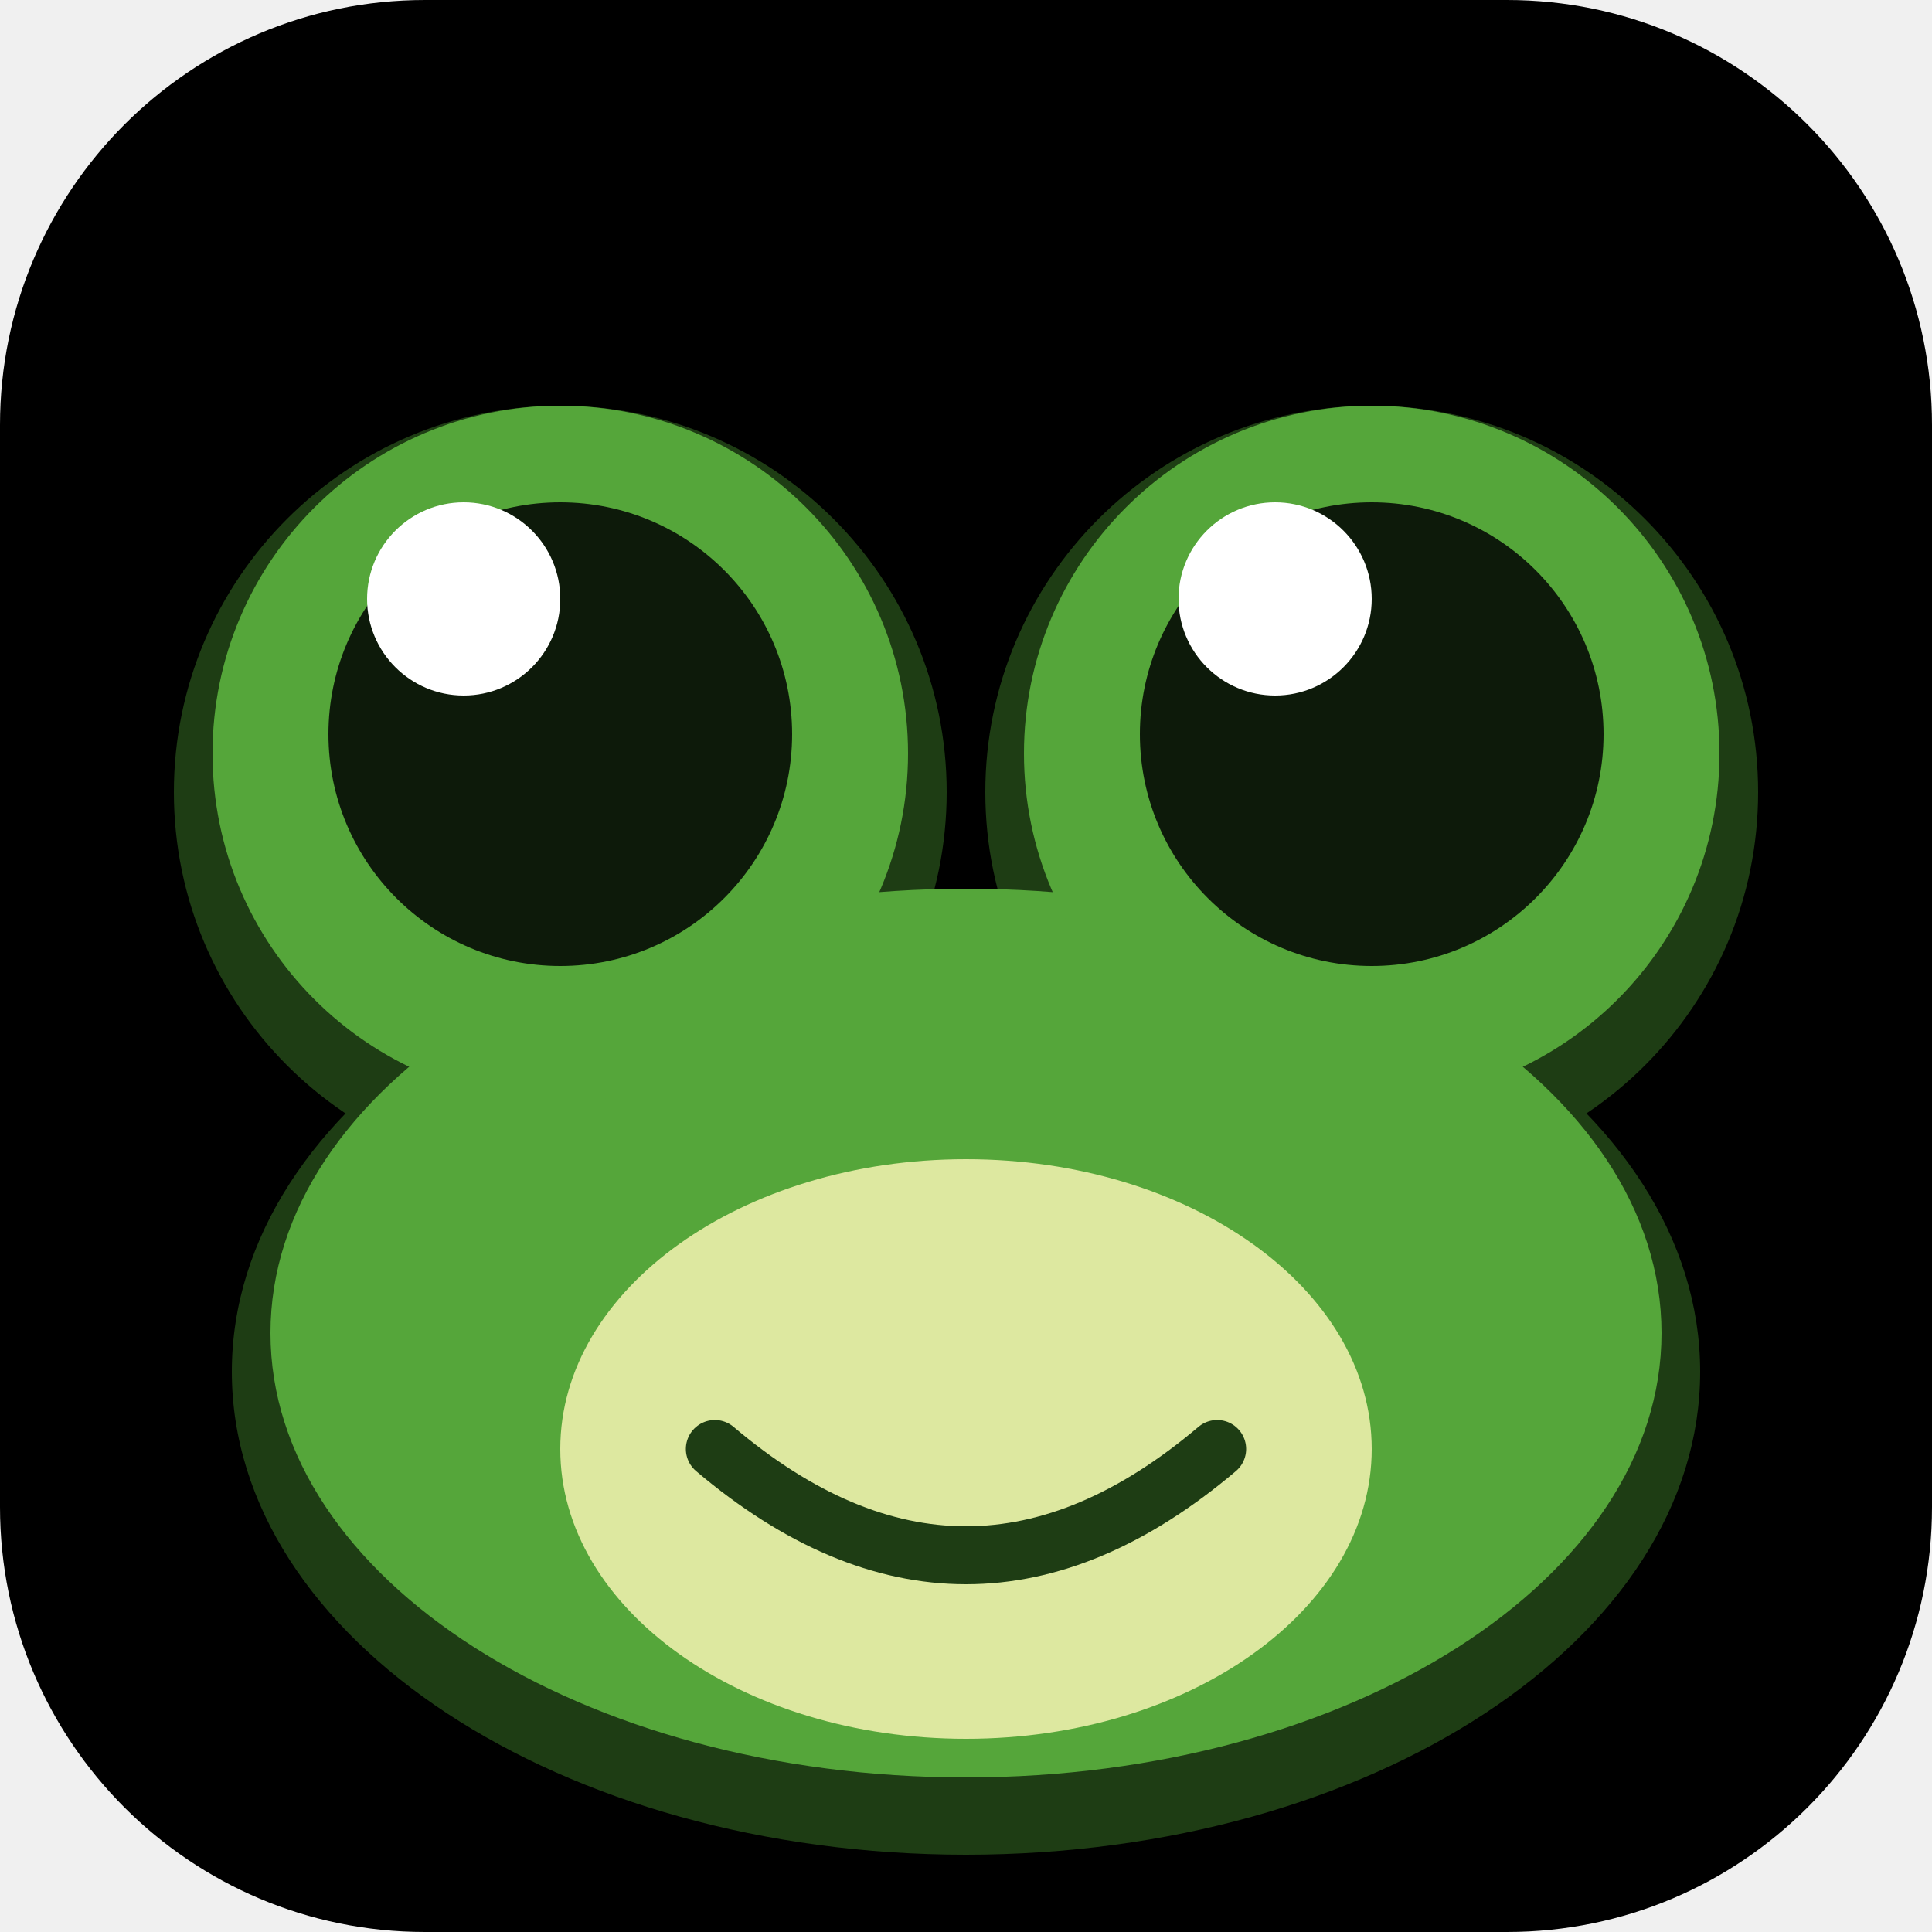
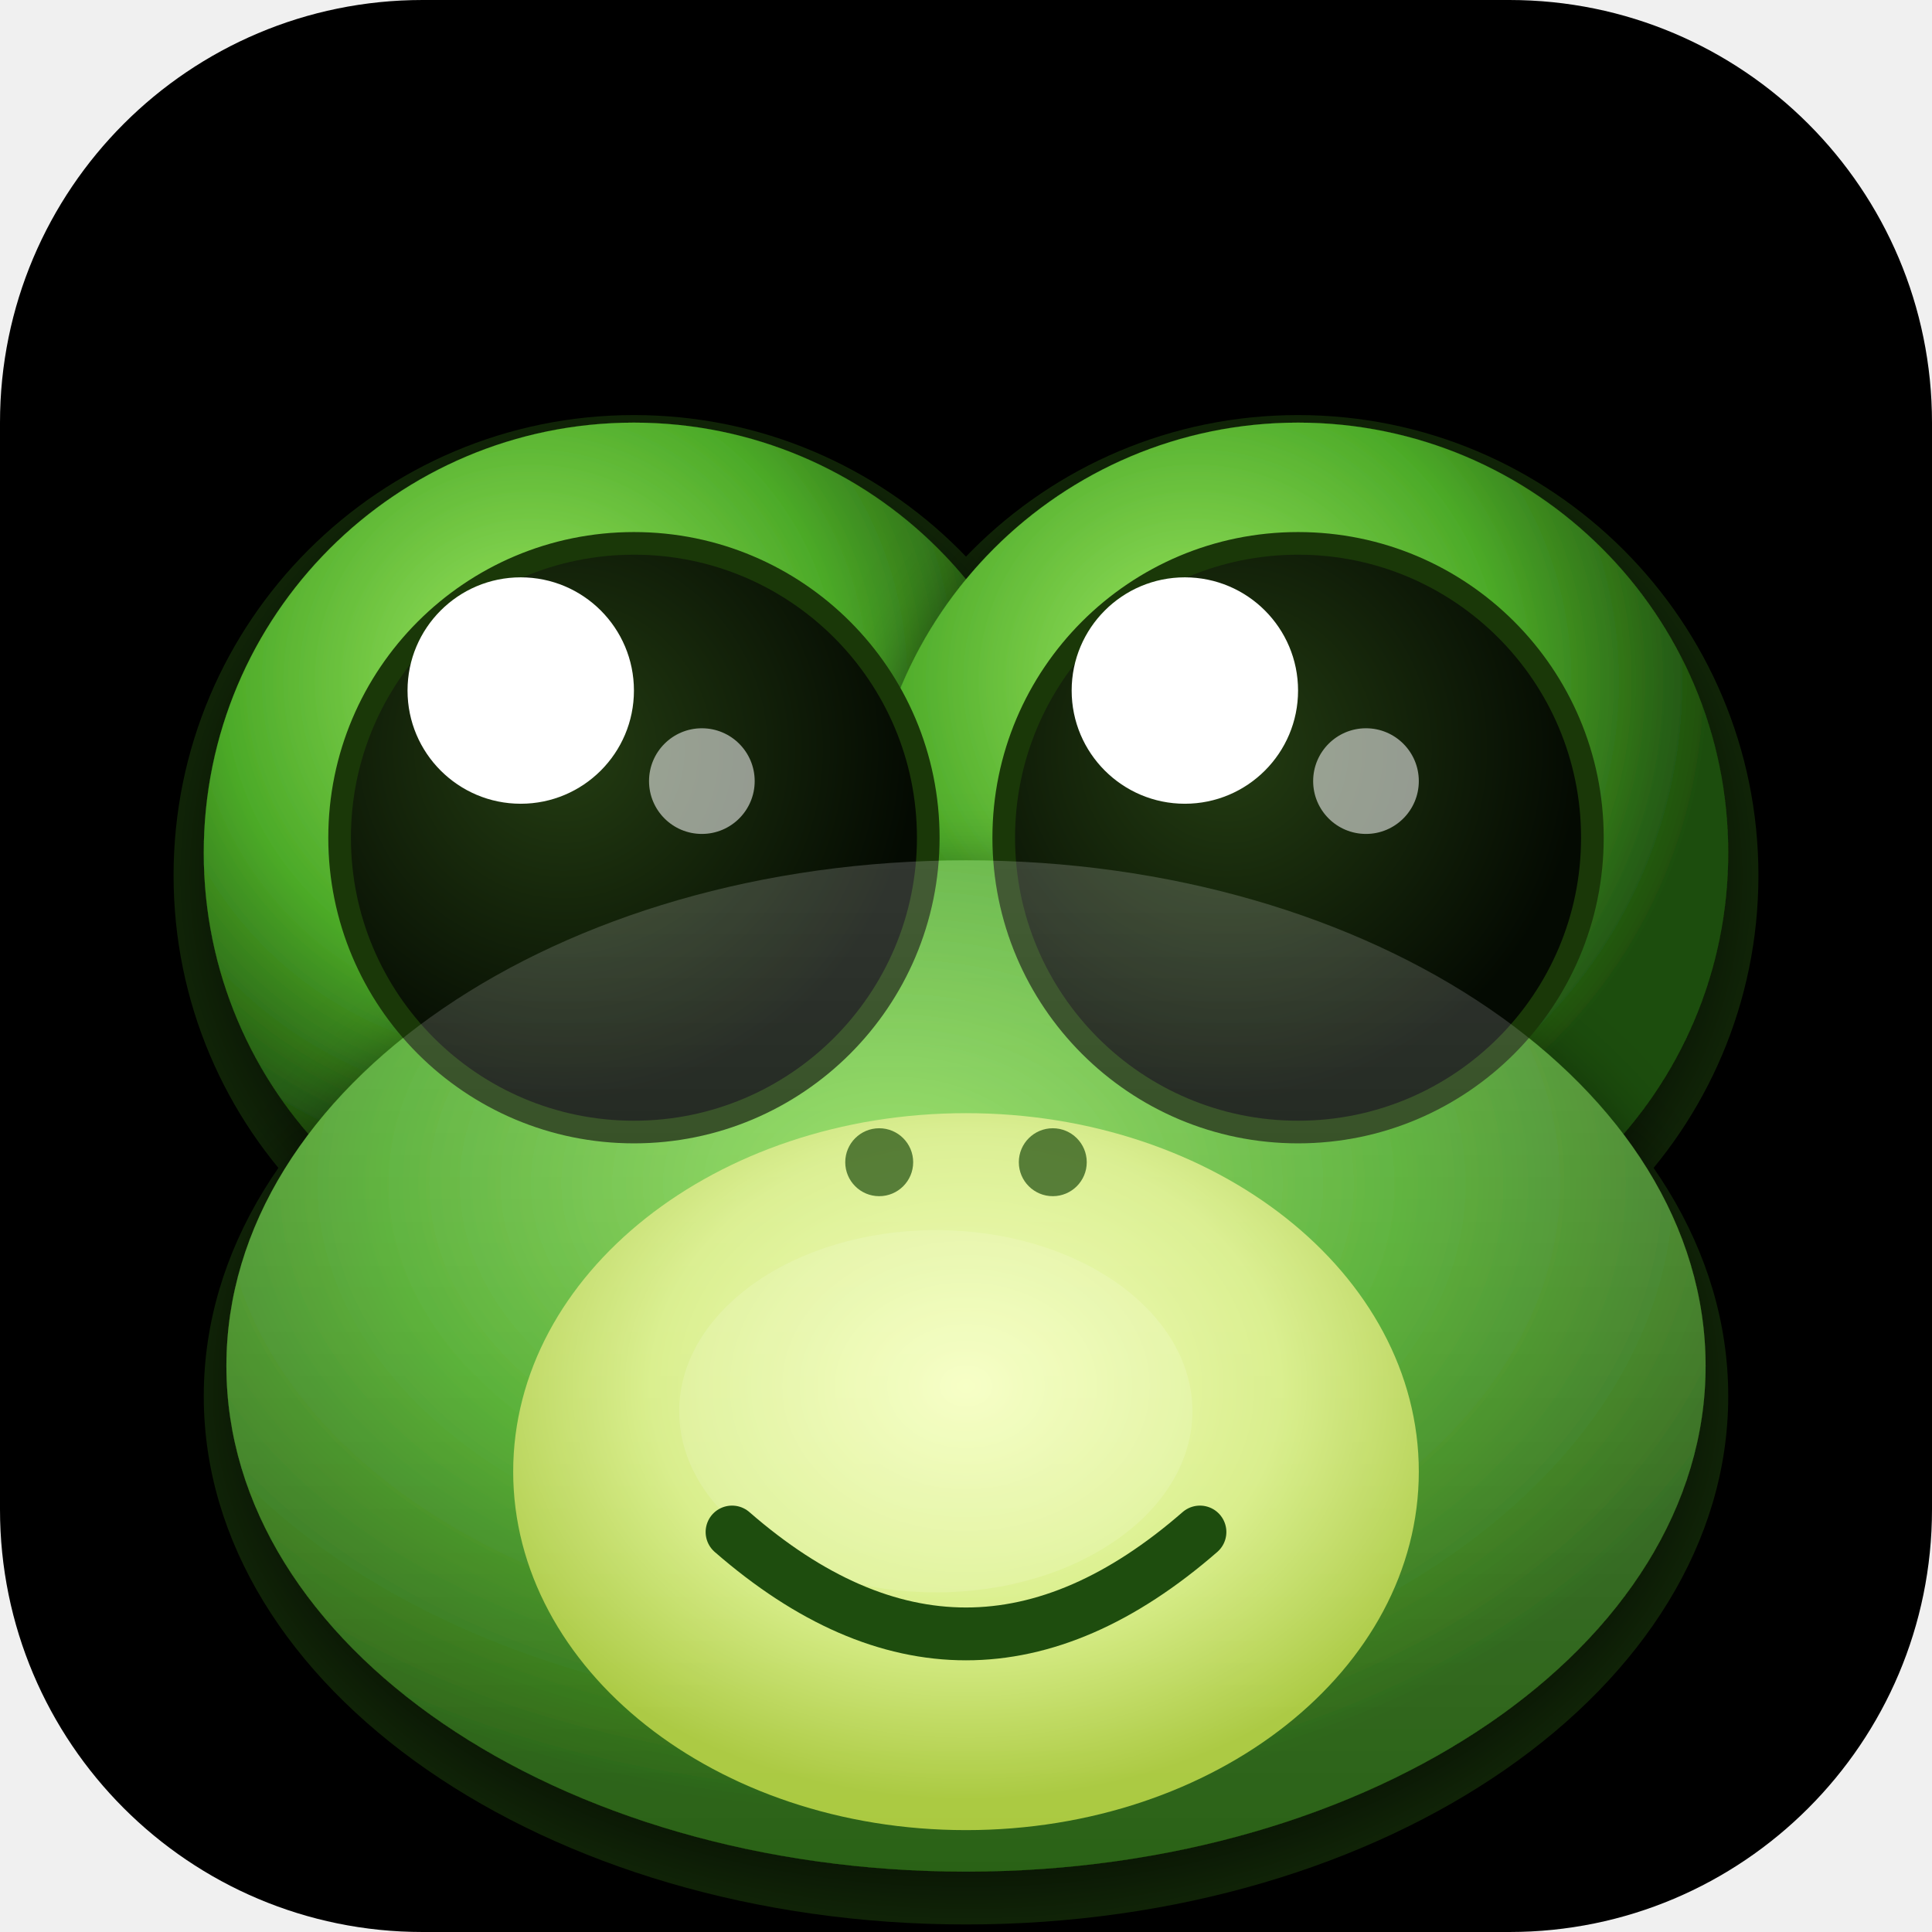
- <svg xmlns="http://www.w3.org/2000/svg" viewBox="0 0 100 100">
-   <rect width="100" height="100" rx="22" fill="#000000" />
-   <circle cx="29" cy="41" r="20" fill="#1e3d14" />
-   <circle cx="71" cy="41" r="20" fill="#1e3d14" />
-   <ellipse cx="50" cy="71" rx="38" ry="25" fill="#1e3d14" />
-   <ellipse cx="50" cy="69" rx="36" ry="23" fill="#55a63a" />
-   <circle cx="29" cy="39" r="18" fill="#55a63a" />
-   <circle cx="71" cy="39" r="18" fill="#55a63a" />
-   <ellipse cx="50" cy="75" rx="21" ry="15" fill="#dde8a0" />
-   <circle cx="29" cy="38" r="12" fill="#0d1a0a" />
-   <circle cx="71" cy="38" r="12" fill="#0d1a0a" />
-   <circle cx="24" cy="31" r="5" fill="#ffffff" />
-   <circle cx="66" cy="31" r="5" fill="#ffffff" />
-   <path d="M37,75 Q50,86 63,75" stroke="#1e3d14" stroke-width="3" fill="none" stroke-linecap="round" />
+ <svg xmlns="http://www.w3.org/2000/svg" viewBox="0 0 512 512">
+   <defs>
+     <radialGradient id="bodyGrad" cx="45%" cy="32%" r="62%">
+       <stop offset="0%" stop-color="#8edc5a" />
+       <stop offset="55%" stop-color="#4caa28" />
+       <stop offset="100%" stop-color="#2a6212" />
+     </radialGradient>
+     <radialGradient id="eyeGrad" cx="38%" cy="30%" r="60%">
+       <stop offset="0%" stop-color="#9ee862" />
+       <stop offset="60%" stop-color="#4caa28" />
+       <stop offset="100%" stop-color="#1e4d0e" />
+     </radialGradient>
+     <radialGradient id="pupilGrad" cx="38%" cy="35%" r="60%">
+       <stop offset="0%" stop-color="#243d12" />
+       <stop offset="100%" stop-color="#040a02" />
+     </radialGradient>
+     <radialGradient id="bellyGrad" cx="50%" cy="38%" r="58%">
+       <stop offset="0%" stop-color="#f4ffb8" />
+       <stop offset="60%" stop-color="#d6ed84" />
+       <stop offset="100%" stop-color="#aac940" />
+     </radialGradient>
+     <linearGradient id="rimLight" x1="0" y1="0" x2="0" y2="1">
+       <stop offset="0%" stop-color="#ffffff" stop-opacity="0.18" />
+       <stop offset="100%" stop-color="#ffffff" stop-opacity="0" />
+     </linearGradient>
+     <filter id="dropshadow" x="-20%" y="-20%" width="140%" height="140%">
+       <feDropShadow dx="0" dy="6" stdDeviation="10" flood-color="#000000" flood-opacity="0.55" />
+     </filter>
+     <filter id="eyeGlow" x="-30%" y="-30%" width="160%" height="160%">
+       <feGaussianBlur stdDeviation="3" result="blur" />
+       <feMerge>
+         <feMergeNode in="blur" />
+         <feMergeNode in="SourceGraphic" />
+       </feMerge>
+     </filter>
+     <clipPath id="bgClip">
+       <rect width="512" height="512" rx="112" />
+     </clipPath>
+   </defs>
+   <rect width="512" height="512" rx="112" fill="#000000" />
+   <g clip-path="url(#bgClip)">
+     <circle cx="168" cy="232" r="122" fill="#122808" />
+     <circle cx="344" cy="232" r="122" fill="#122808" />
+     <ellipse cx="256" cy="370" rx="202" ry="140" fill="#122808" />
+     <circle cx="168" cy="226" r="114" fill="url(#eyeGrad)" filter="url(#dropshadow)" />
+     <circle cx="344" cy="226" r="114" fill="url(#eyeGrad)" filter="url(#dropshadow)" />
+     <ellipse cx="256" cy="362" rx="196" ry="134" fill="url(#bodyGrad)" filter="url(#dropshadow)" />
+     <ellipse cx="256" cy="390" rx="120" ry="95" fill="url(#bellyGrad)" />
+     <ellipse cx="248" cy="374" rx="68" ry="48" fill="#ffffff" opacity="0.13" />
+     <circle cx="168" cy="222" r="78" fill="url(#pupilGrad)" />
+     <circle cx="344" cy="222" r="78" fill="url(#pupilGrad)" />
+     <circle cx="168" cy="222" r="78" fill="none" stroke="#1a3808" stroke-width="6" />
+     <circle cx="344" cy="222" r="78" fill="none" stroke="#1a3808" stroke-width="6" />
+     <circle cx="138" cy="183" r="30" fill="#ffffff" />
+     <circle cx="314" cy="183" r="30" fill="#ffffff" />
+     <circle cx="186" cy="207" r="14" fill="#ffffff" opacity="0.55" />
+     <circle cx="362" cy="207" r="14" fill="#ffffff" opacity="0.55" />
+     <ellipse cx="256" cy="362" rx="196" ry="134" fill="url(#rimLight)" />
+     <path d="M194,406 Q256,460 318,406" stroke="#1e4d0e" stroke-width="14" fill="none" stroke-linecap="round" stroke-linejoin="round" />
+     <circle cx="233" cy="308" r="9" fill="#1e4d0e" opacity="0.7" />
+     <circle cx="279" cy="308" r="9" fill="#1e4d0e" opacity="0.7" />
+   </g>
</svg>
